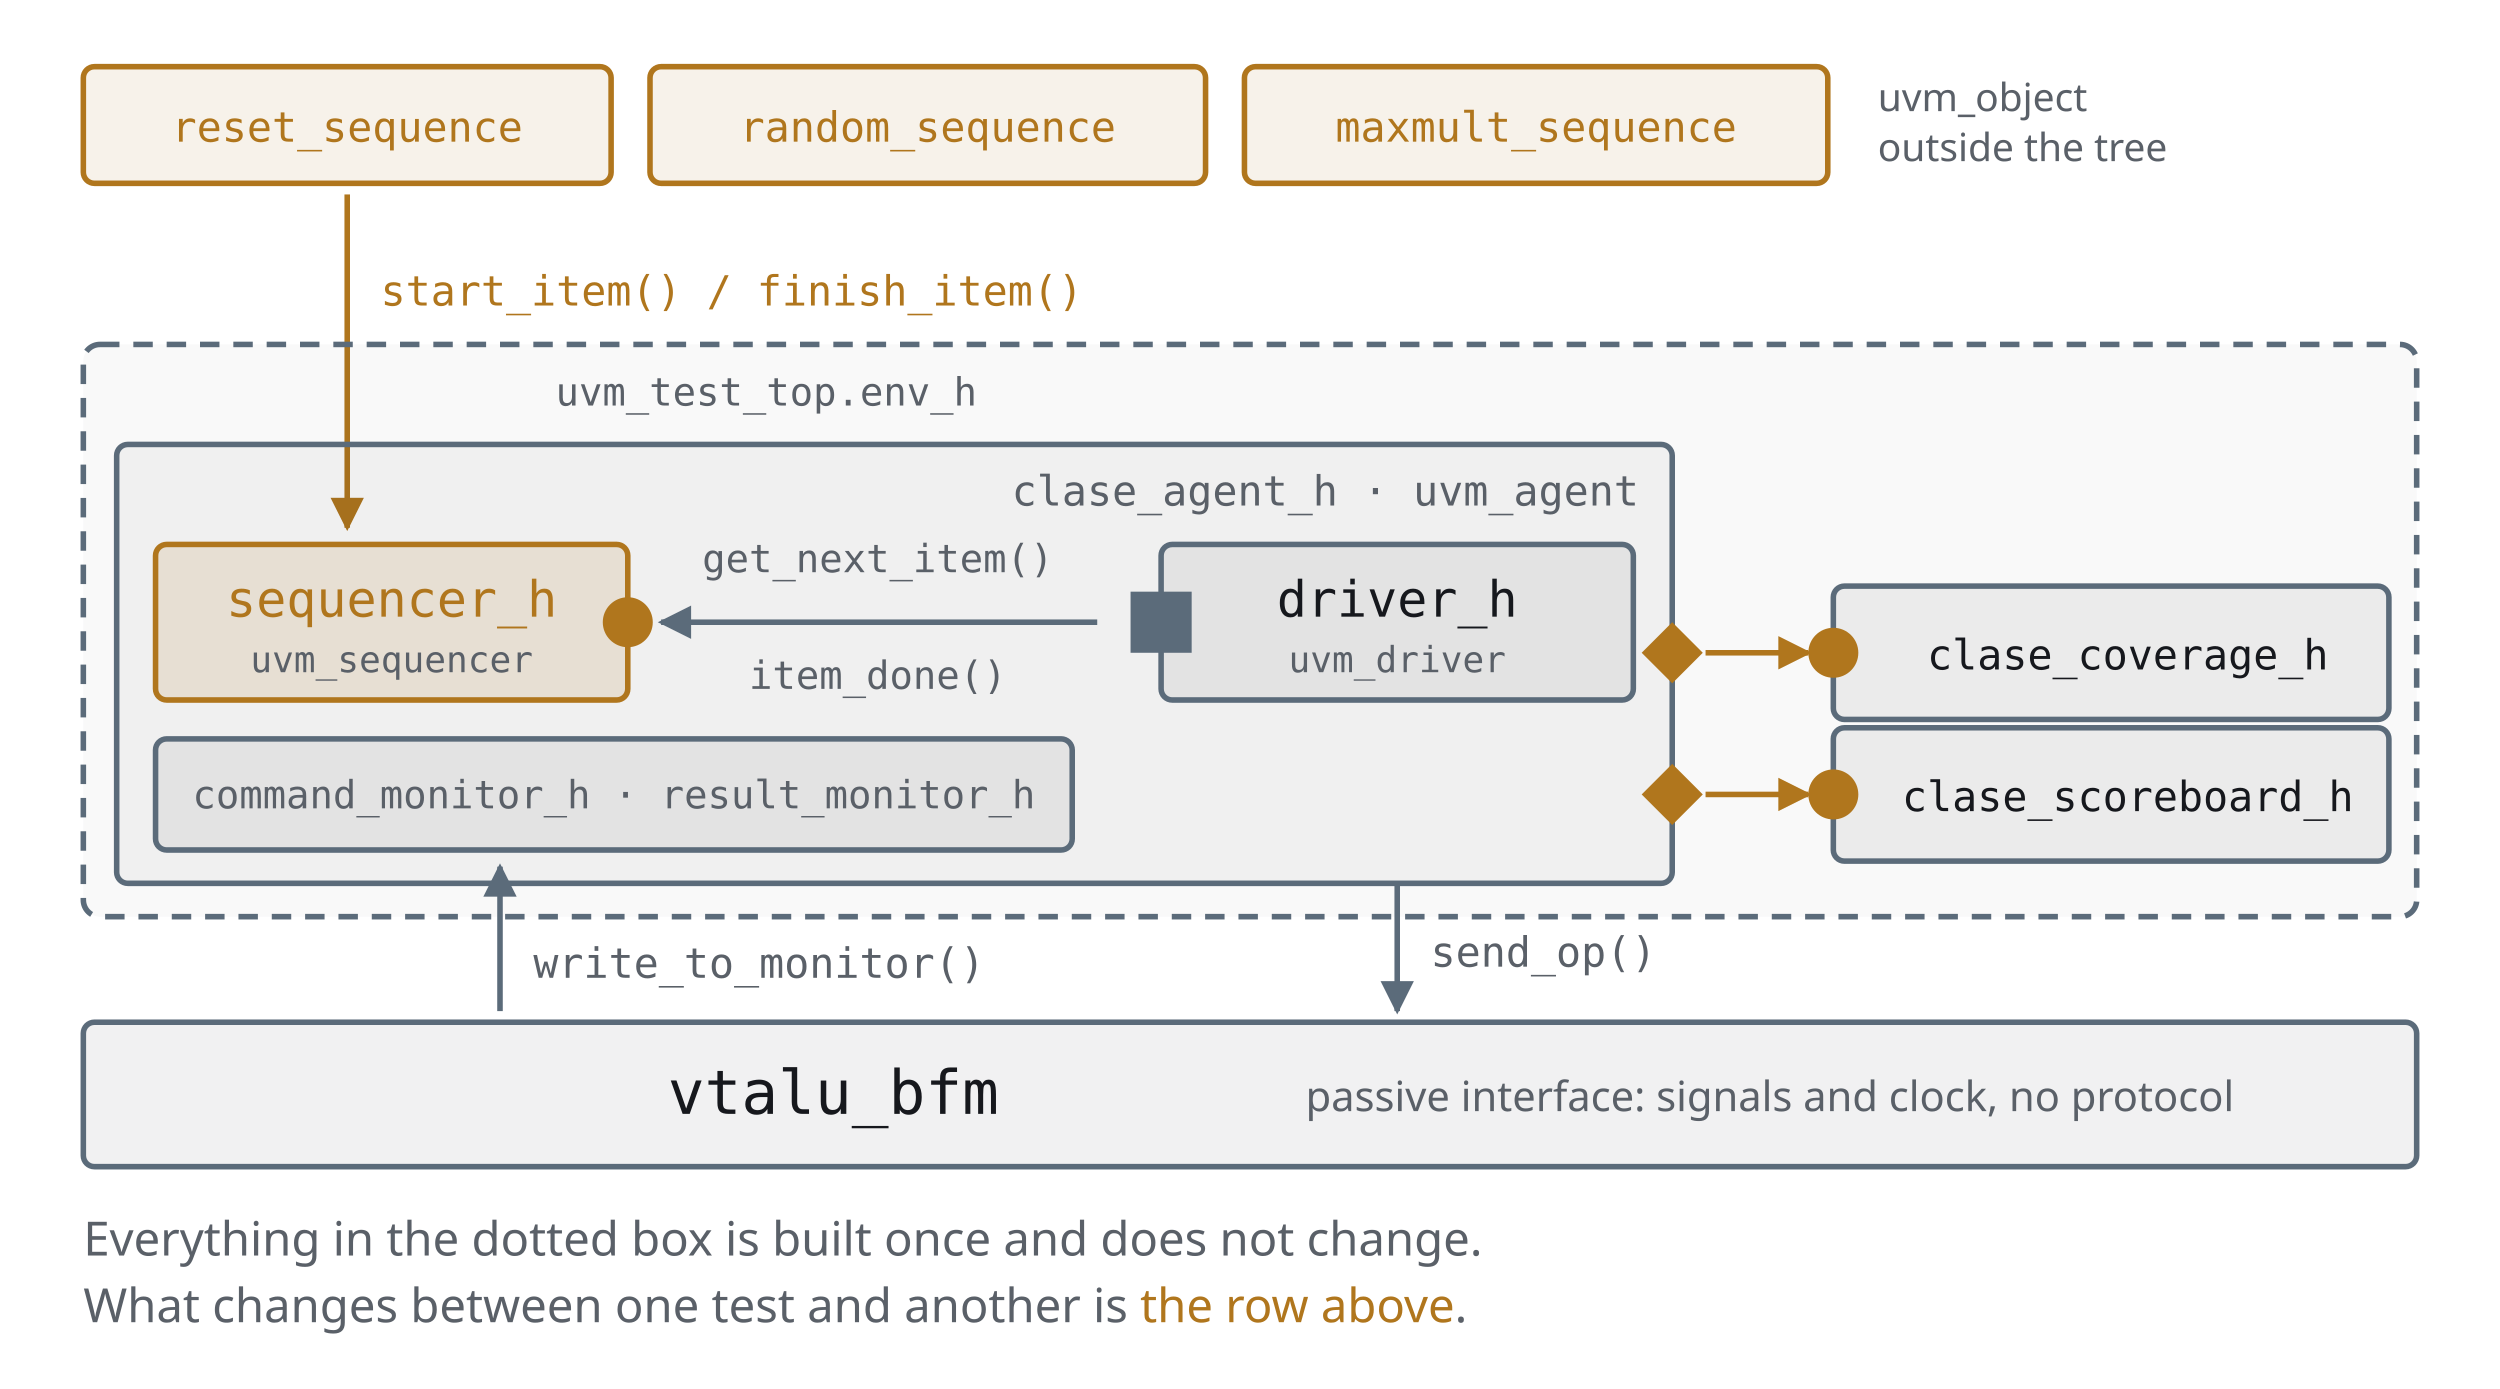
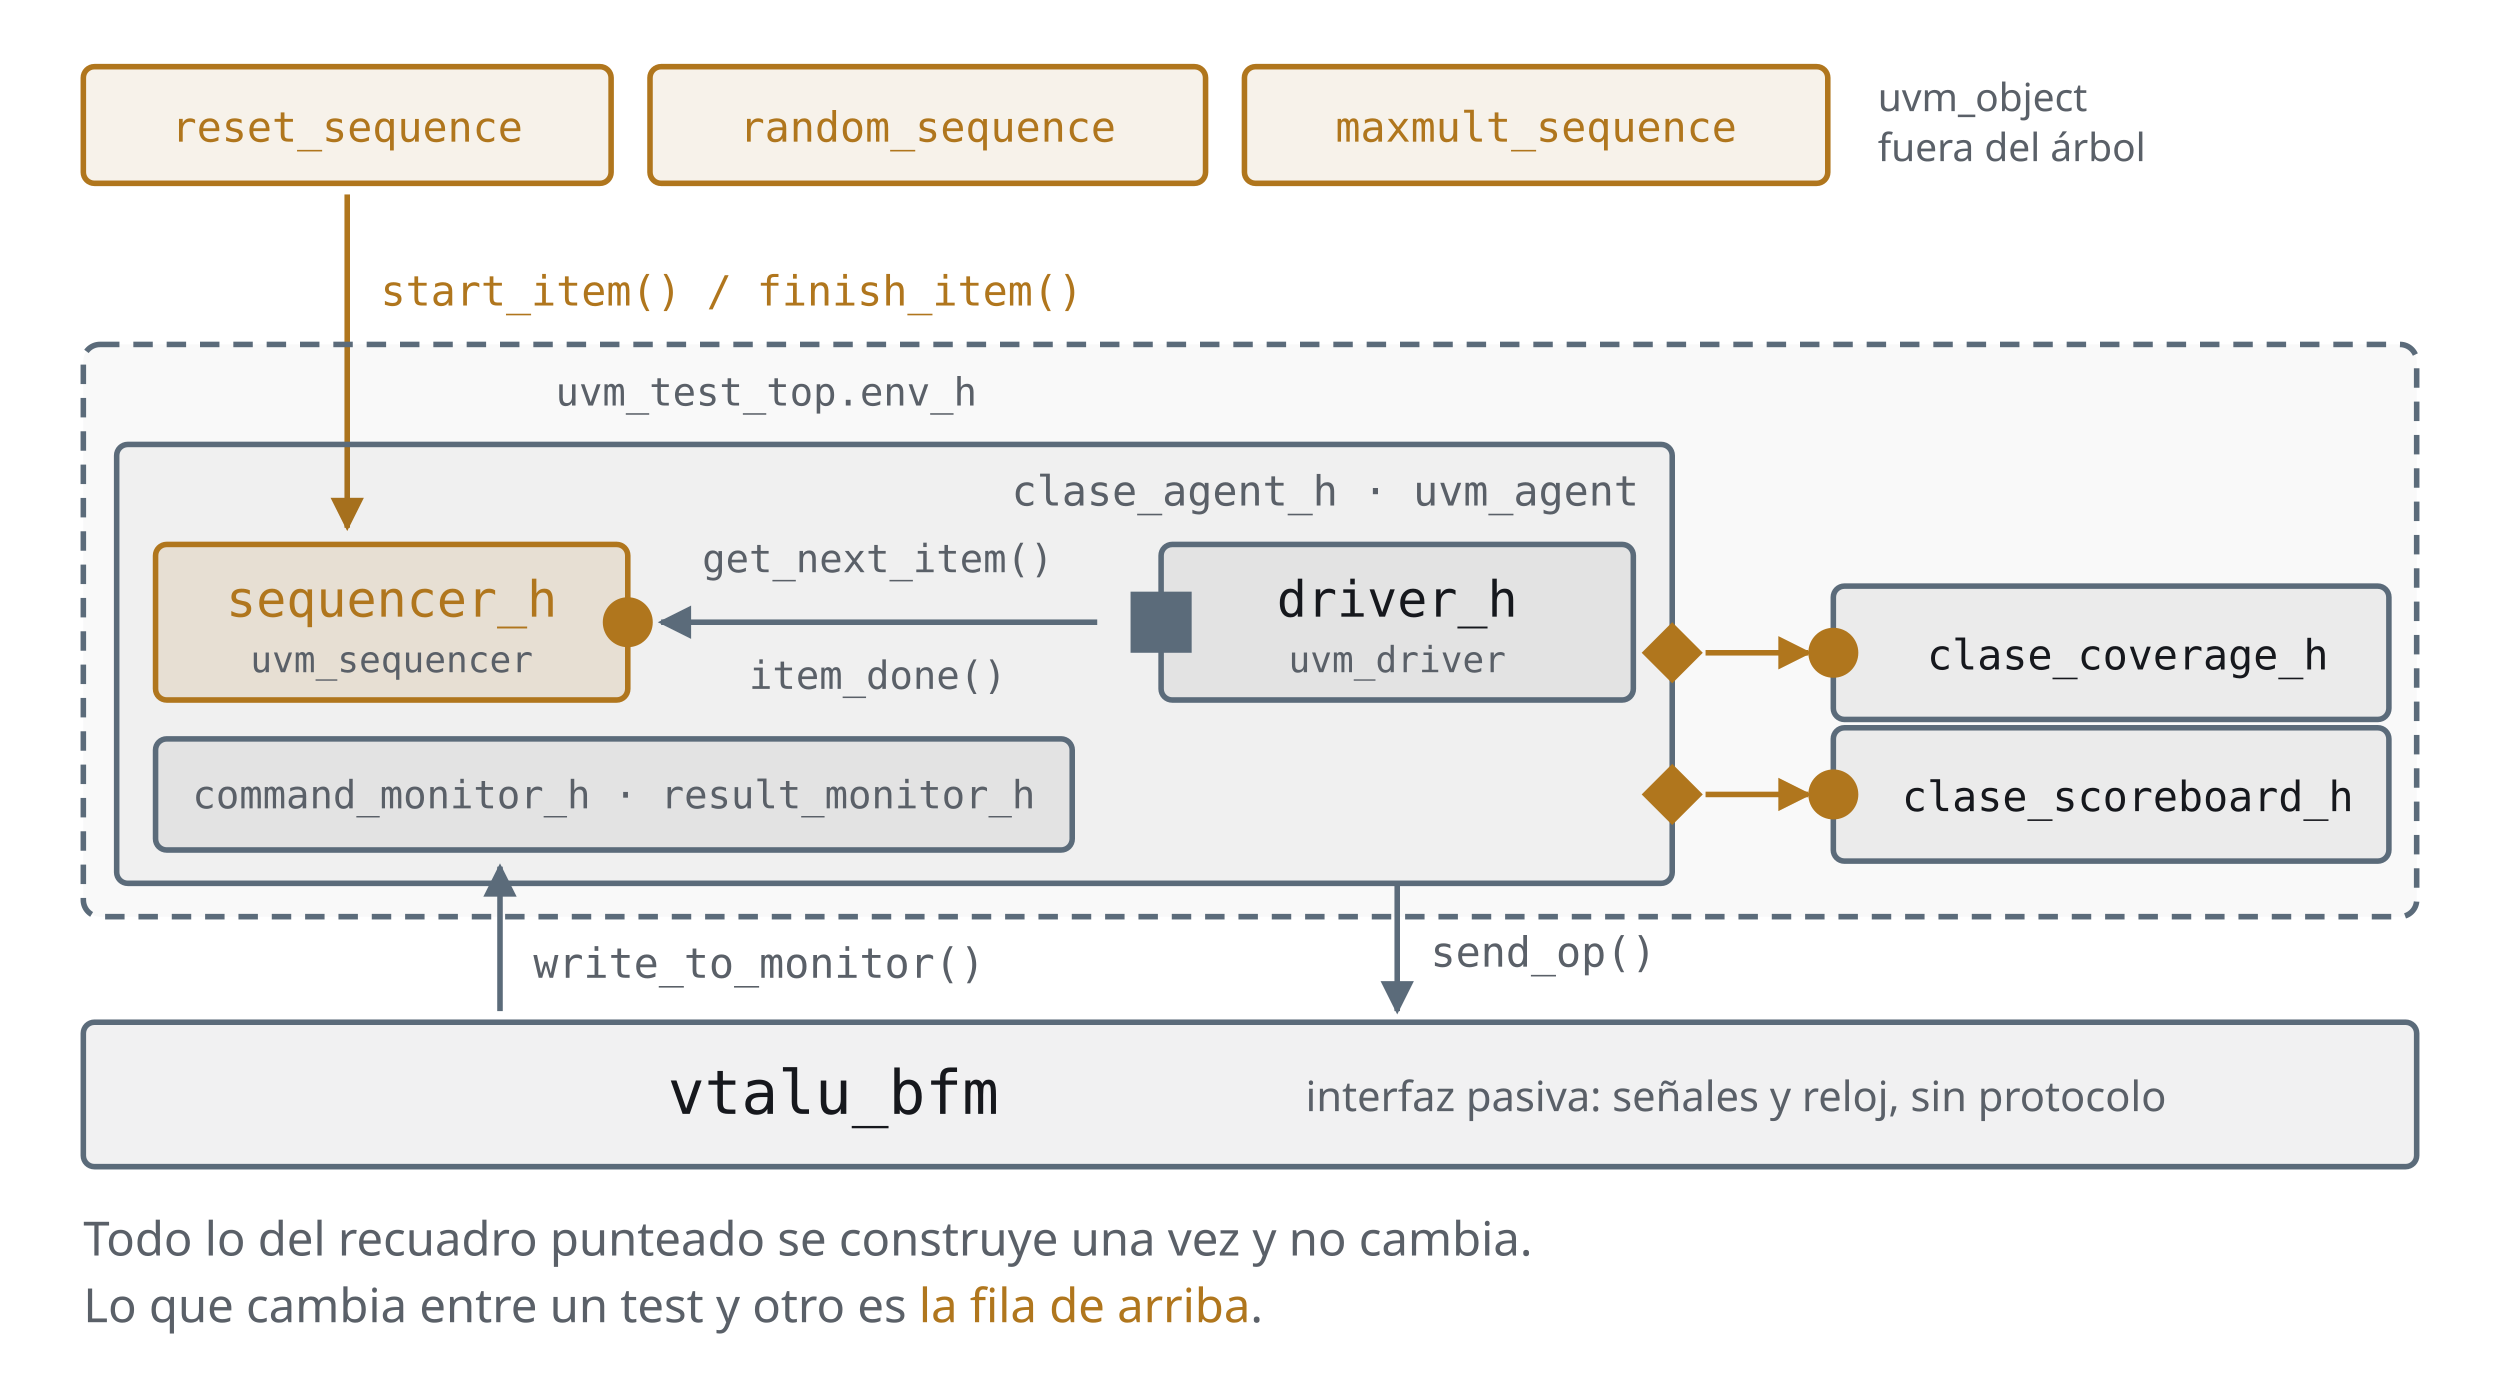
<svg xmlns="http://www.w3.org/2000/svg" viewBox="0 0 900 500" font-family="IBM Plex Sans, system-ui, sans-serif">
  <defs>
    <marker id="t-s" viewBox="0 0 10 10" refX="9" refY="5" markerWidth="6" markerHeight="6" orient="auto-start-reverse">
      <path d="M0,0 L10,5 L0,10 z" fill="#5b6b7a" />
    </marker>
    <marker id="t-a" viewBox="0 0 10 10" refX="9" refY="5" markerWidth="6" markerHeight="6" orient="auto-start-reverse">
      <path d="M0,0 L10,5 L0,10 z" fill="#b0761d" />
    </marker>
  </defs>
  <rect x="30" y="24" width="190" height="42" rx="4" fill="#b0761d" fill-opacity="0.09" stroke="#b0761d" stroke-width="2" />
  <text x="125" y="51" text-anchor="middle" fill="#b0761d" font-size="15" font-family="IBM Plex Mono, ui-monospace, monospace">reset_sequence</text>
  <rect x="234" y="24" width="200" height="42" rx="4" fill="#b0761d" fill-opacity="0.09" stroke="#b0761d" stroke-width="2" />
  <text x="334" y="51" text-anchor="middle" fill="#b0761d" font-size="15" font-family="IBM Plex Mono, ui-monospace, monospace">random_sequence</text>
  <rect x="448" y="24" width="210" height="42" rx="4" fill="#b0761d" fill-opacity="0.09" stroke="#b0761d" stroke-width="2" />
  <text x="553" y="51" text-anchor="middle" fill="#b0761d" font-size="15" font-family="IBM Plex Mono, ui-monospace, monospace">maxmult_sequence</text>
  <text x="676" y="40" fill="#5a6068" font-size="14">uvm_object</text>
-   <text x="676" y="58" fill="#5a6068" font-size="14">outside the tree</text>
+   <text x="676" y="58" fill="#5a6068" font-size="14">fuera del árbol</text>
  <path d="M125,70 V190" fill="none" stroke="#b0761d" stroke-width="2" marker-end="url(#t-a)" />
  <text x="137" y="110" fill="#b0761d" font-size="15" font-family="IBM Plex Mono, ui-monospace, monospace">start_item() / finish_item()</text>
  <rect x="30" y="124" width="840" height="206" rx="6" fill="#16181d" opacity="0.03" />
  <rect x="30" y="124" width="840" height="206" rx="6" fill="none" stroke="#5b6b7a" stroke-width="2" stroke-dasharray="7 5" />
  <text x="200" y="146" fill="#5a6068" font-size="14" font-family="IBM Plex Mono, ui-monospace, monospace">uvm_test_top.env_h</text>
  <rect x="42" y="160" width="560" height="158" rx="4" fill="#16181d" opacity="0.04" />
  <rect x="42" y="160" width="560" height="158" rx="4" fill="none" stroke="#5b6b7a" stroke-width="2" />
  <text x="590" y="182" text-anchor="end" fill="#5a6068" font-size="15" font-family="IBM Plex Mono, ui-monospace, monospace">clase_agent_h · uvm_agent</text>
  <rect x="56" y="196" width="170" height="56" rx="4" fill="#b0761d" fill-opacity="0.14" stroke="#b0761d" stroke-width="2" />
  <text x="141" y="222" text-anchor="middle" fill="#b0761d" font-size="18" font-family="IBM Plex Mono, ui-monospace, monospace">sequencer_h</text>
  <text x="141" y="242" text-anchor="middle" fill="#5a6068" font-size="13" font-family="IBM Plex Mono, ui-monospace, monospace">uvm_sequencer</text>
  <circle cx="226" cy="224" r="9" fill="#b0761d" />
  <rect x="418" y="196" width="170" height="56" rx="4" fill="#16181d" fill-opacity="0.06" stroke="#5b6b7a" stroke-width="2" />
  <text x="503" y="222" text-anchor="middle" fill="#16181d" font-size="18" font-family="IBM Plex Mono, ui-monospace, monospace">driver_h</text>
  <text x="503" y="242" text-anchor="middle" fill="#5a6068" font-size="13" font-family="IBM Plex Mono, ui-monospace, monospace">uvm_driver</text>
  <rect x="407" y="213" width="22" height="22" fill="#5b6b7a" />
  <path d="M395,224 H238" fill="none" stroke="#5b6b7a" stroke-width="2" marker-end="url(#t-s)" />
  <text x="316" y="206" text-anchor="middle" fill="#5a6068" font-size="14" font-family="IBM Plex Mono, ui-monospace, monospace">get_next_item()</text>
  <text x="316" y="248" text-anchor="middle" fill="#5a6068" font-size="14" font-family="IBM Plex Mono, ui-monospace, monospace">item_done()</text>
  <rect x="56" y="266" width="330" height="40" rx="4" fill="#16181d" fill-opacity="0.06" stroke="#5b6b7a" stroke-width="2" />
  <text x="221" y="291" text-anchor="middle" fill="#5a6068" font-size="14" font-family="IBM Plex Mono, ui-monospace, monospace">command_monitor_h · result_monitor_h</text>
  <path d="M602,224 L613,235 L602,246 L591,235 z" fill="#b0761d" />
  <path d="M602,275 L613,286 L602,297 L591,286 z" fill="#b0761d" />
  <path d="M614,235 H651" fill="none" stroke="#b0761d" stroke-width="2" marker-end="url(#t-a)" />
  <path d="M614,286 H651" fill="none" stroke="#b0761d" stroke-width="2" marker-end="url(#t-a)" />
  <rect x="660" y="211" width="200" height="48" rx="4" fill="#16181d" fill-opacity="0.06" stroke="#5b6b7a" stroke-width="2" />
  <text x="766" y="241" text-anchor="middle" fill="#16181d" font-size="15" font-family="IBM Plex Mono, ui-monospace, monospace">clase_coverage_h</text>
  <circle cx="660" cy="235" r="9" fill="#b0761d" />
  <rect x="660" y="262" width="200" height="48" rx="4" fill="#16181d" fill-opacity="0.06" stroke="#5b6b7a" stroke-width="2" />
  <text x="766" y="292" text-anchor="middle" fill="#16181d" font-size="15" font-family="IBM Plex Mono, ui-monospace, monospace">clase_scoreboard_h</text>
  <circle cx="660" cy="286" r="9" fill="#b0761d" />
  <path d="M503,318 V364" fill="none" stroke="#5b6b7a" stroke-width="2" marker-end="url(#t-s)" />
  <text x="515" y="348" fill="#5a6068" font-size="15" font-family="IBM Plex Mono, ui-monospace, monospace">send_op()</text>
  <path d="M180,364 V312" fill="none" stroke="#5b6b7a" stroke-width="2" marker-end="url(#t-s)" />
  <text x="192" y="352" fill="#5a6068" font-size="15" font-family="IBM Plex Mono, ui-monospace, monospace">write_to_monitor()</text>
  <rect x="30" y="368" width="840" height="52" rx="4" fill="#16181d" opacity="0.06" />
  <rect x="30" y="368" width="840" height="52" rx="4" fill="none" stroke="#5b6b7a" stroke-width="2" />
  <text x="300" y="401" text-anchor="middle" fill="#16181d" font-size="22" font-family="IBM Plex Mono, ui-monospace, monospace">vtalu_bfm</text>
-   <text x="470" y="400" fill="#5a6068" font-size="15">passive interface: signals and clock, no protocol</text>
-   <text x="30" y="452" fill="#5a6068" font-size="17">Everything in the dotted box is built once and does not change.</text>
-   <text x="30" y="476" fill="#5a6068" font-size="17">What changes between one test and another is <tspan fill="#b0761d">the row above</tspan>.</text>
+   <text x="470" y="400" fill="#5a6068" font-size="15">interfaz pasiva: señales y reloj, sin protocolo</text>
+   <text x="30" y="452" fill="#5a6068" font-size="17">Todo lo del recuadro punteado se construye una vez y no cambia.</text>
+   <text x="30" y="476" fill="#5a6068" font-size="17">Lo que cambia entre un test y otro es <tspan fill="#b0761d">la fila de arriba</tspan>.</text>
</svg>
